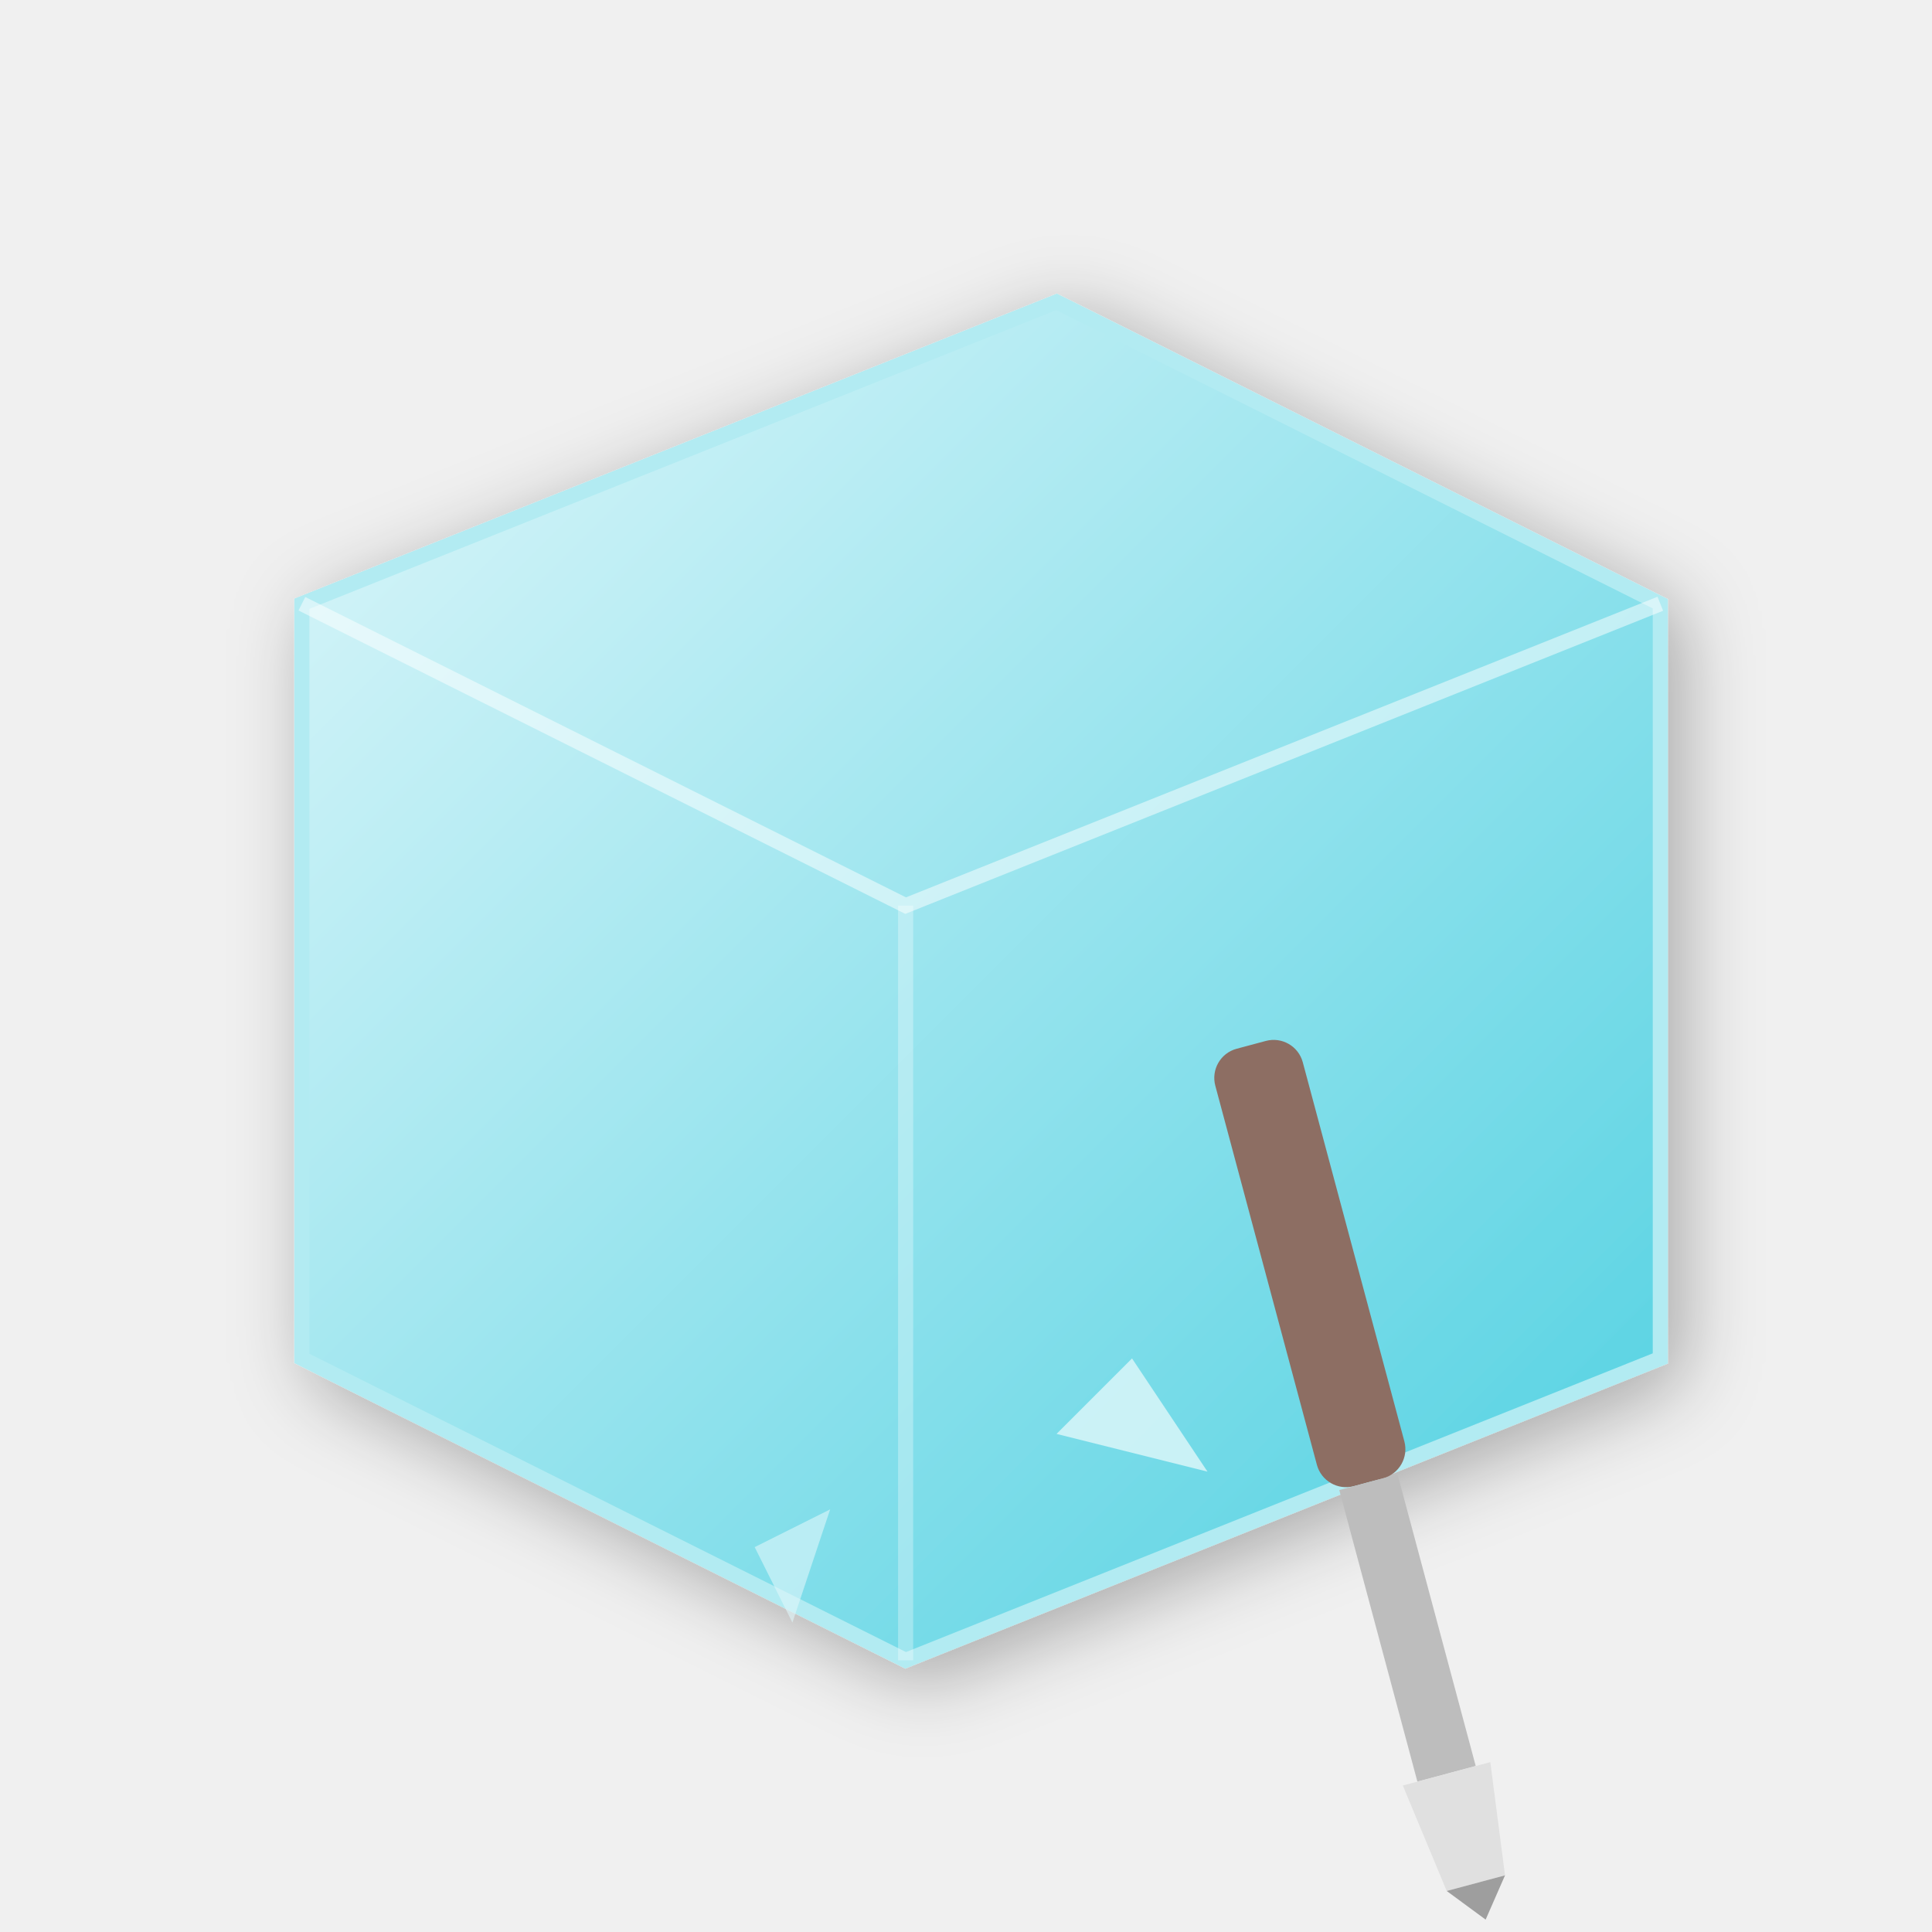
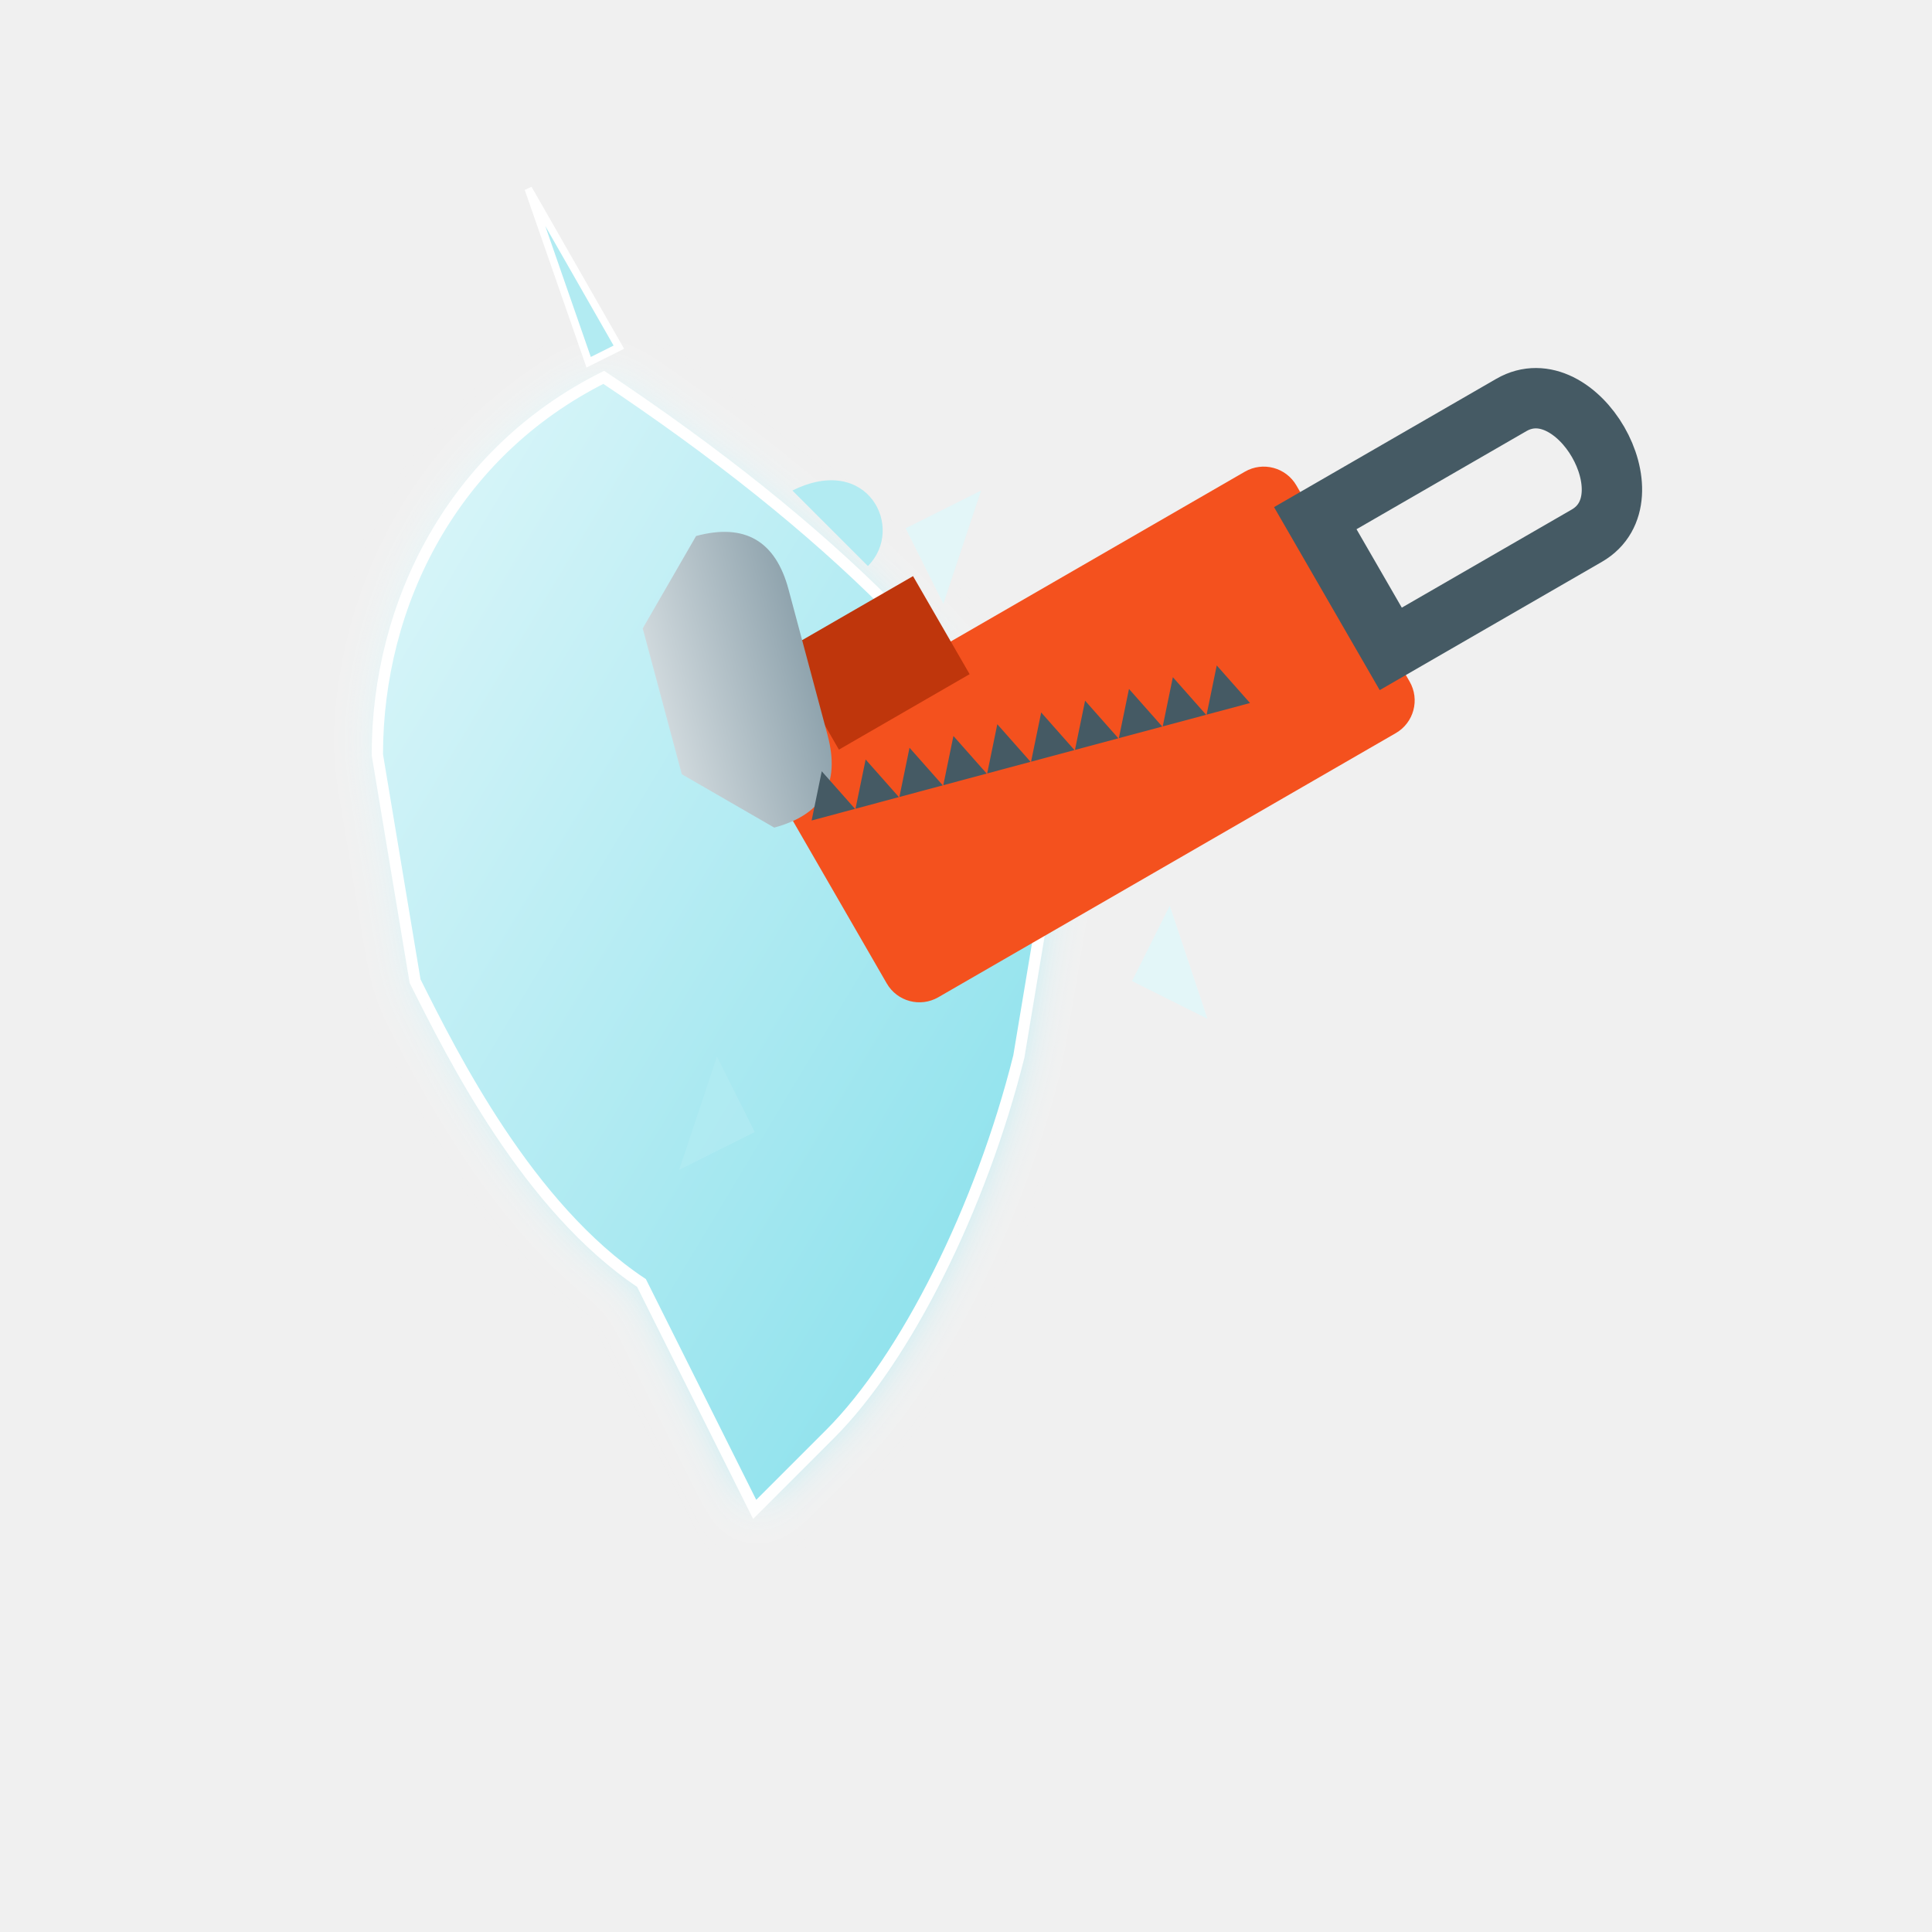
<svg xmlns="http://www.w3.org/2000/svg" width="256" height="256" viewBox="0 0 256 256">
  <defs>
    <linearGradient id="iceGrad" x1="0%" y1="0%" x2="100%" y2="100%">
      <stop offset="0%" style="stop-color:#E0F7FA;stop-opacity:1" />
-       <stop offset="100%" style="stop-color:#4DD0E1;stop-opacity:1" />
+       <stop offset="100%" style="stop-color:#80DEEA;stop-opacity:1" />
    </linearGradient>
-     <filter id="shadow" x="-20%" y="-20%" width="140%" height="140%">
-       <feGaussianBlur in="SourceAlpha" stdDeviation="5" />
-       <feOffset dx="2" dy="2" result="offsetblur" />
-       <feComponentTransfer>
-         <feFuncA type="linear" slope="0.3" />
-       </feComponentTransfer>
+     <linearGradient id="bladeGrad" x1="0%" y1="0%" x2="100%" y2="0%">
+       <stop offset="0%" style="stop-color:#CFD8DC;stop-opacity:1" />
+       <stop offset="100%" style="stop-color:#90A4AE;stop-opacity:1" />
+     </linearGradient>
+     <filter id="glow" x="-50%" y="-50%" width="200%" height="200%">
+       <feGaussianBlur stdDeviation="3" result="coloredBlur" />
      <feMerge>
-         <feMergeNode />
+         <feMergeNode in="coloredBlur" />
        <feMergeNode in="SourceGraphic" />
      </feMerge>
    </filter>
  </defs>
-   <path d="M40 80 L140 40 L220 80 L220 180 L120 220 L40 180 Z" fill="url(#iceGrad)" stroke="#B2EBF2" stroke-width="2" filter="url(#shadow)" />
-   <path d="M40 80 L120 120 L220 80" fill="none" stroke="#FFFFFF" stroke-opacity="0.5" stroke-width="2" />
-   <path d="M120 120 L120 220" fill="none" stroke="#FFFFFF" stroke-opacity="0.3" stroke-width="2" />
-   <g transform="translate(160, 140) rotate(-15)">
-     <rect x="0" y="0" width="12" height="60" rx="4" fill="#8D6E63" />
-     <rect x="2" y="60" width="8" height="40" fill="#BDBDBD" />
-     <path d="M0 100 L12 100 L10 115 L2 115 Z" fill="#E0E0E0" />
-     <path d="M2 115 L10 115 L6 120 Z" fill="#9E9E9E" />
+   <g transform="translate(20, 20)">
+     <path d="M 60,30 C 40,40 30,60 30,80 L 35,110 C 40,120 50,140 65,150               L 80,180 L 90,170 C 100,160 110,140 115,120 L 120,90               C 110,70 90,50 60,30 Z" fill="url(#iceGrad)" stroke="#FFFFFF" stroke-width="1.5" filter="url(#glow)" />
+     <path d="M 58,28 L 50,5 L 62,26 Z" fill="#B2EBF2" stroke="#FFFFFF" stroke-width="1" />
+     <path d="M 85,45 C 95,40 100,50 95,55 Z" fill="#B2EBF2" />
  </g>
-   <path d="M140 190 L150 180 L160 195 Z" fill="#E0F7FA" opacity="0.8" />
-   <path d="M100 205 L110 200 L105 215 Z" fill="#E0F7FA" opacity="0.6" />
+   <g transform="translate(100, 100) rotate(-30)">
+     <rect x="0" y="0" width="80" height="40" rx="5" fill="#F4511E" />
+     <rect x="10" y="-10" width="20" height="15" fill="#BF360C" />
+     <path d="M 80,10 L 110,10 C 120,10 120,30 110,30 L 80,30 Z" stroke="#455A64" fill="none" stroke-width="8" />
+     <path d="M -80,20 Q -70,20 -70,10 L -70,-10 Q -70,-20 -80,-20 L -90,-10 L -90,10 Z" fill="url(#bladeGrad)" transform="rotate(15) translate(80, -10)" />
+     <text x="-75" y="20" font-family="monospace" font-size="10" fill="#455A64" transform="rotate(15) translate(80, -10)">
+       ▲▲▲▲▲▲▲▲▲▲
+     </text>
+   </g>
+   <g opacity="0.8">
+     <path d="M 120,70 L 130,65 L 125,80 Z" fill="#E0F7FA" />
+     <path d="M 100,150 L 90,155 L 95,140 Z" fill="#B2EBF2" />
+     <path d="M 150,130 L 160,135 L 155,120 Z" fill="#E0F7FA" />
+   </g>
</svg>
